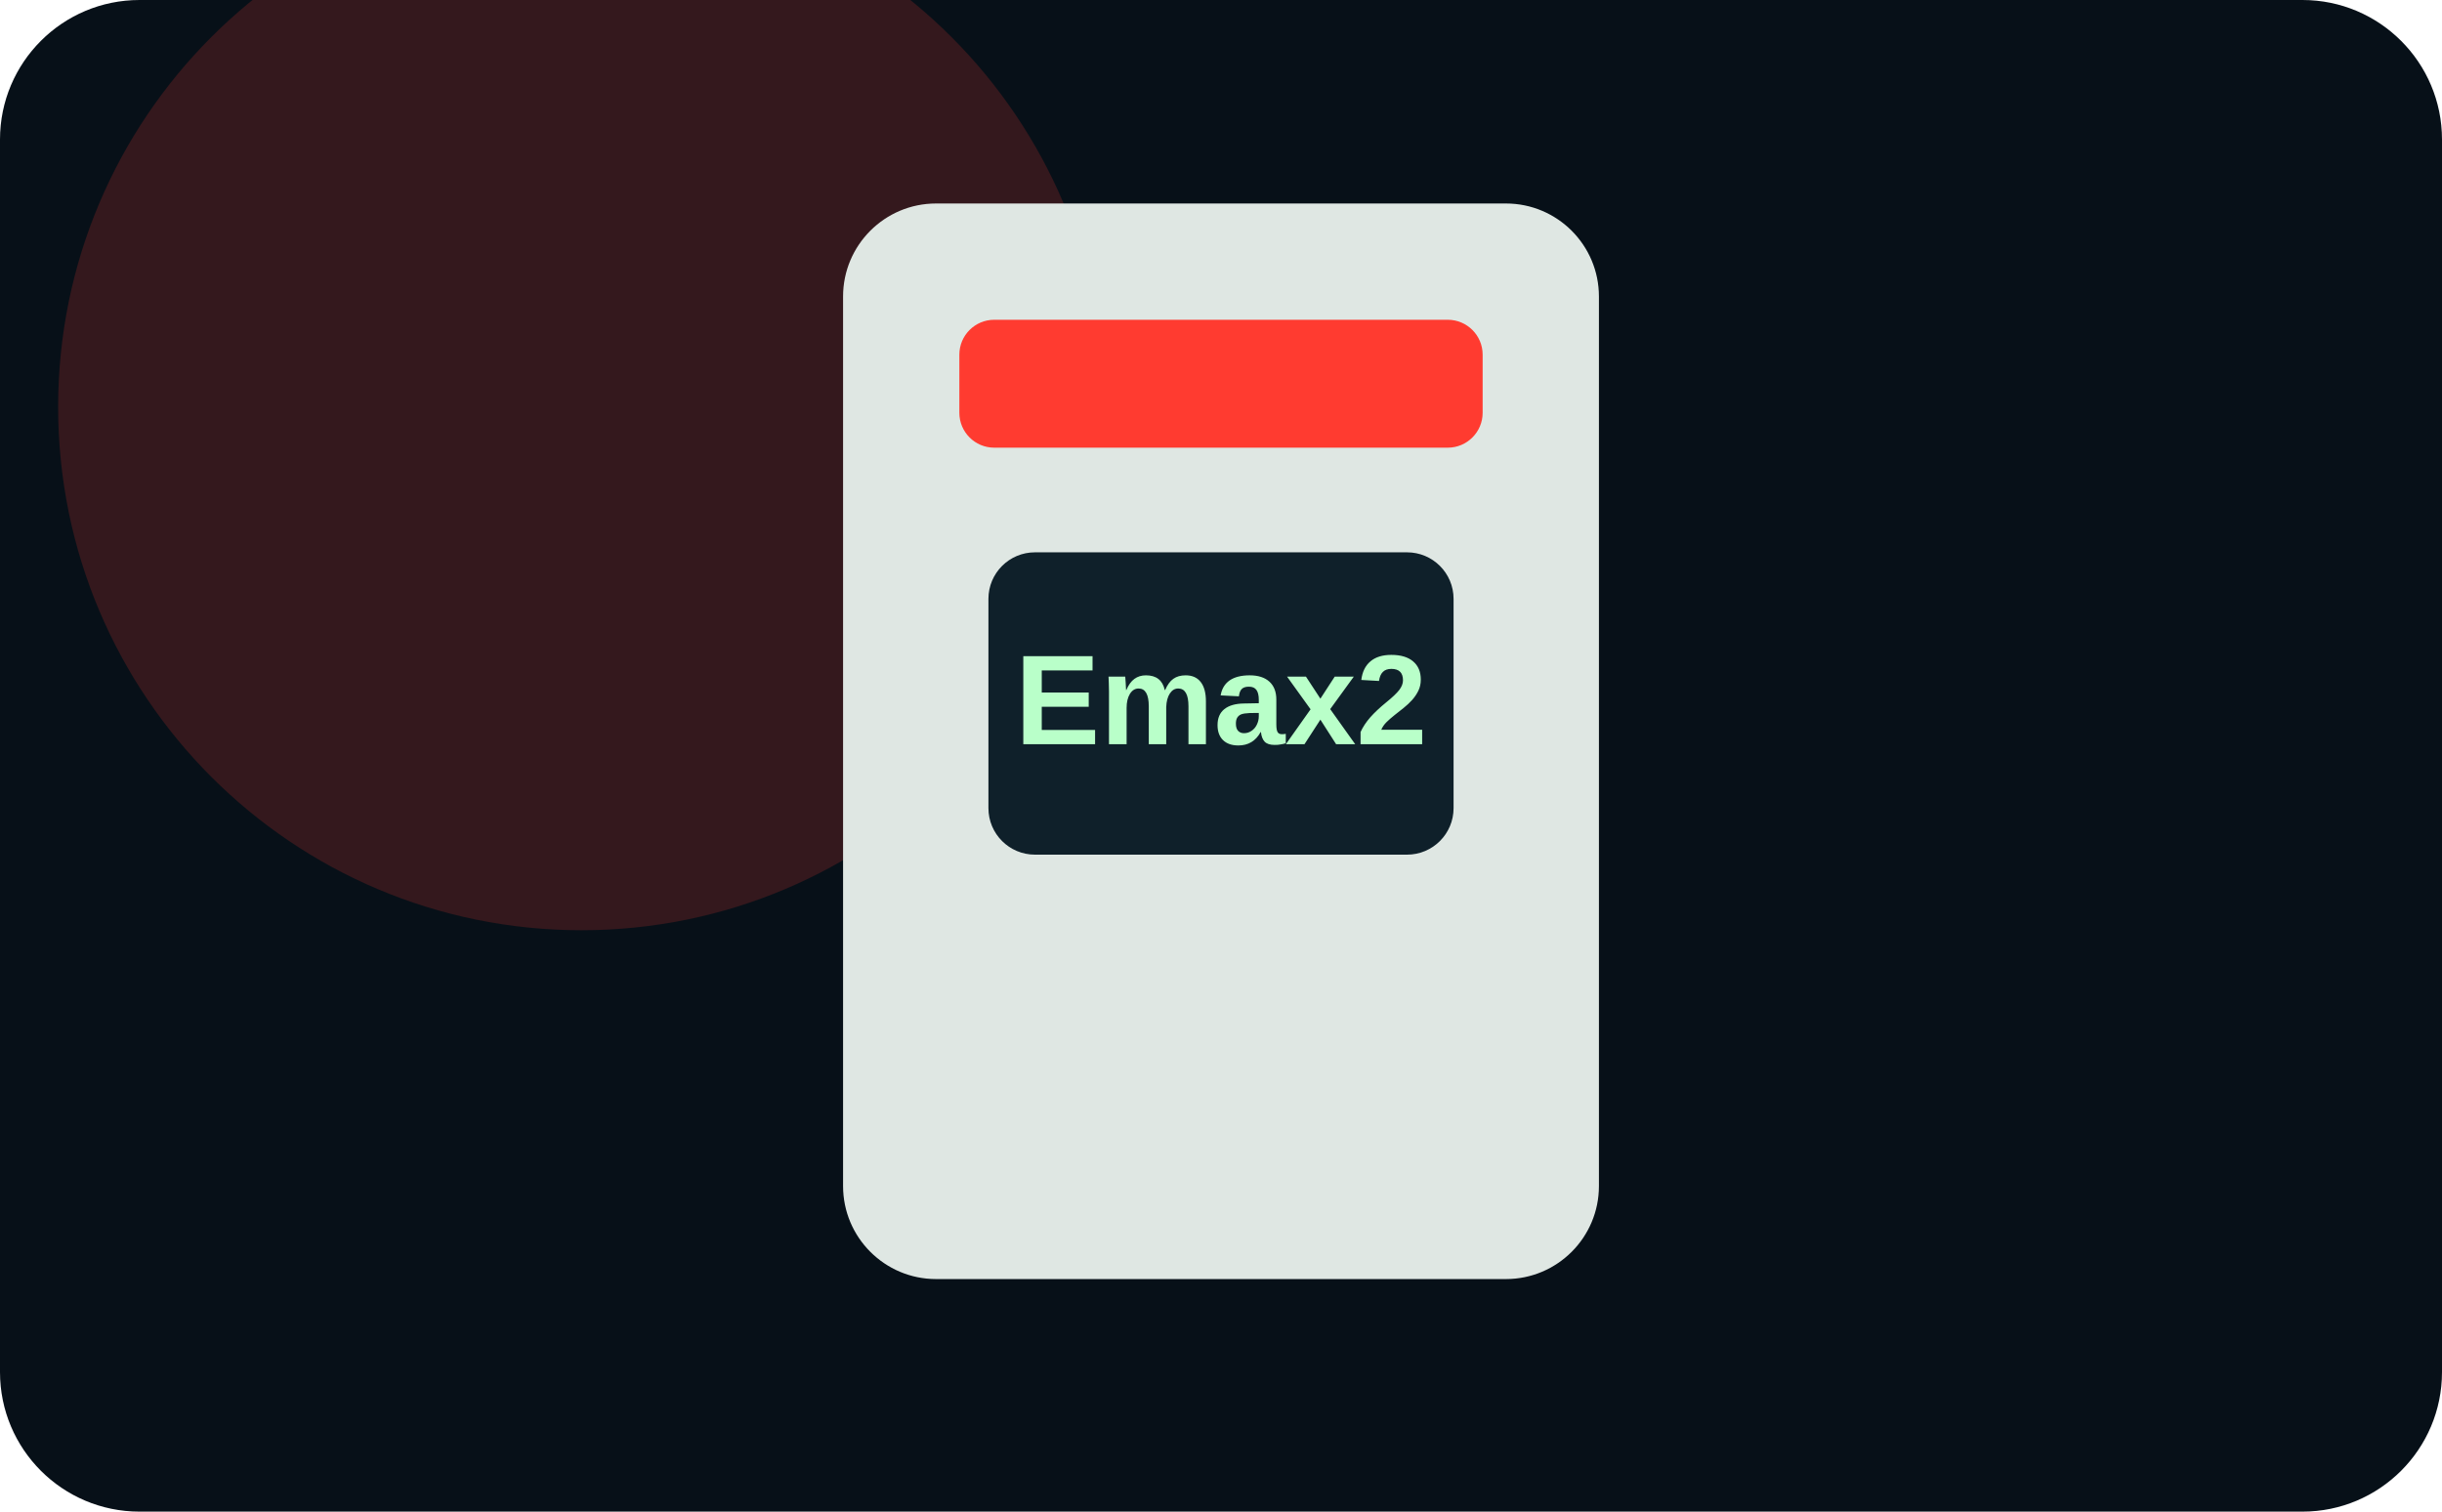
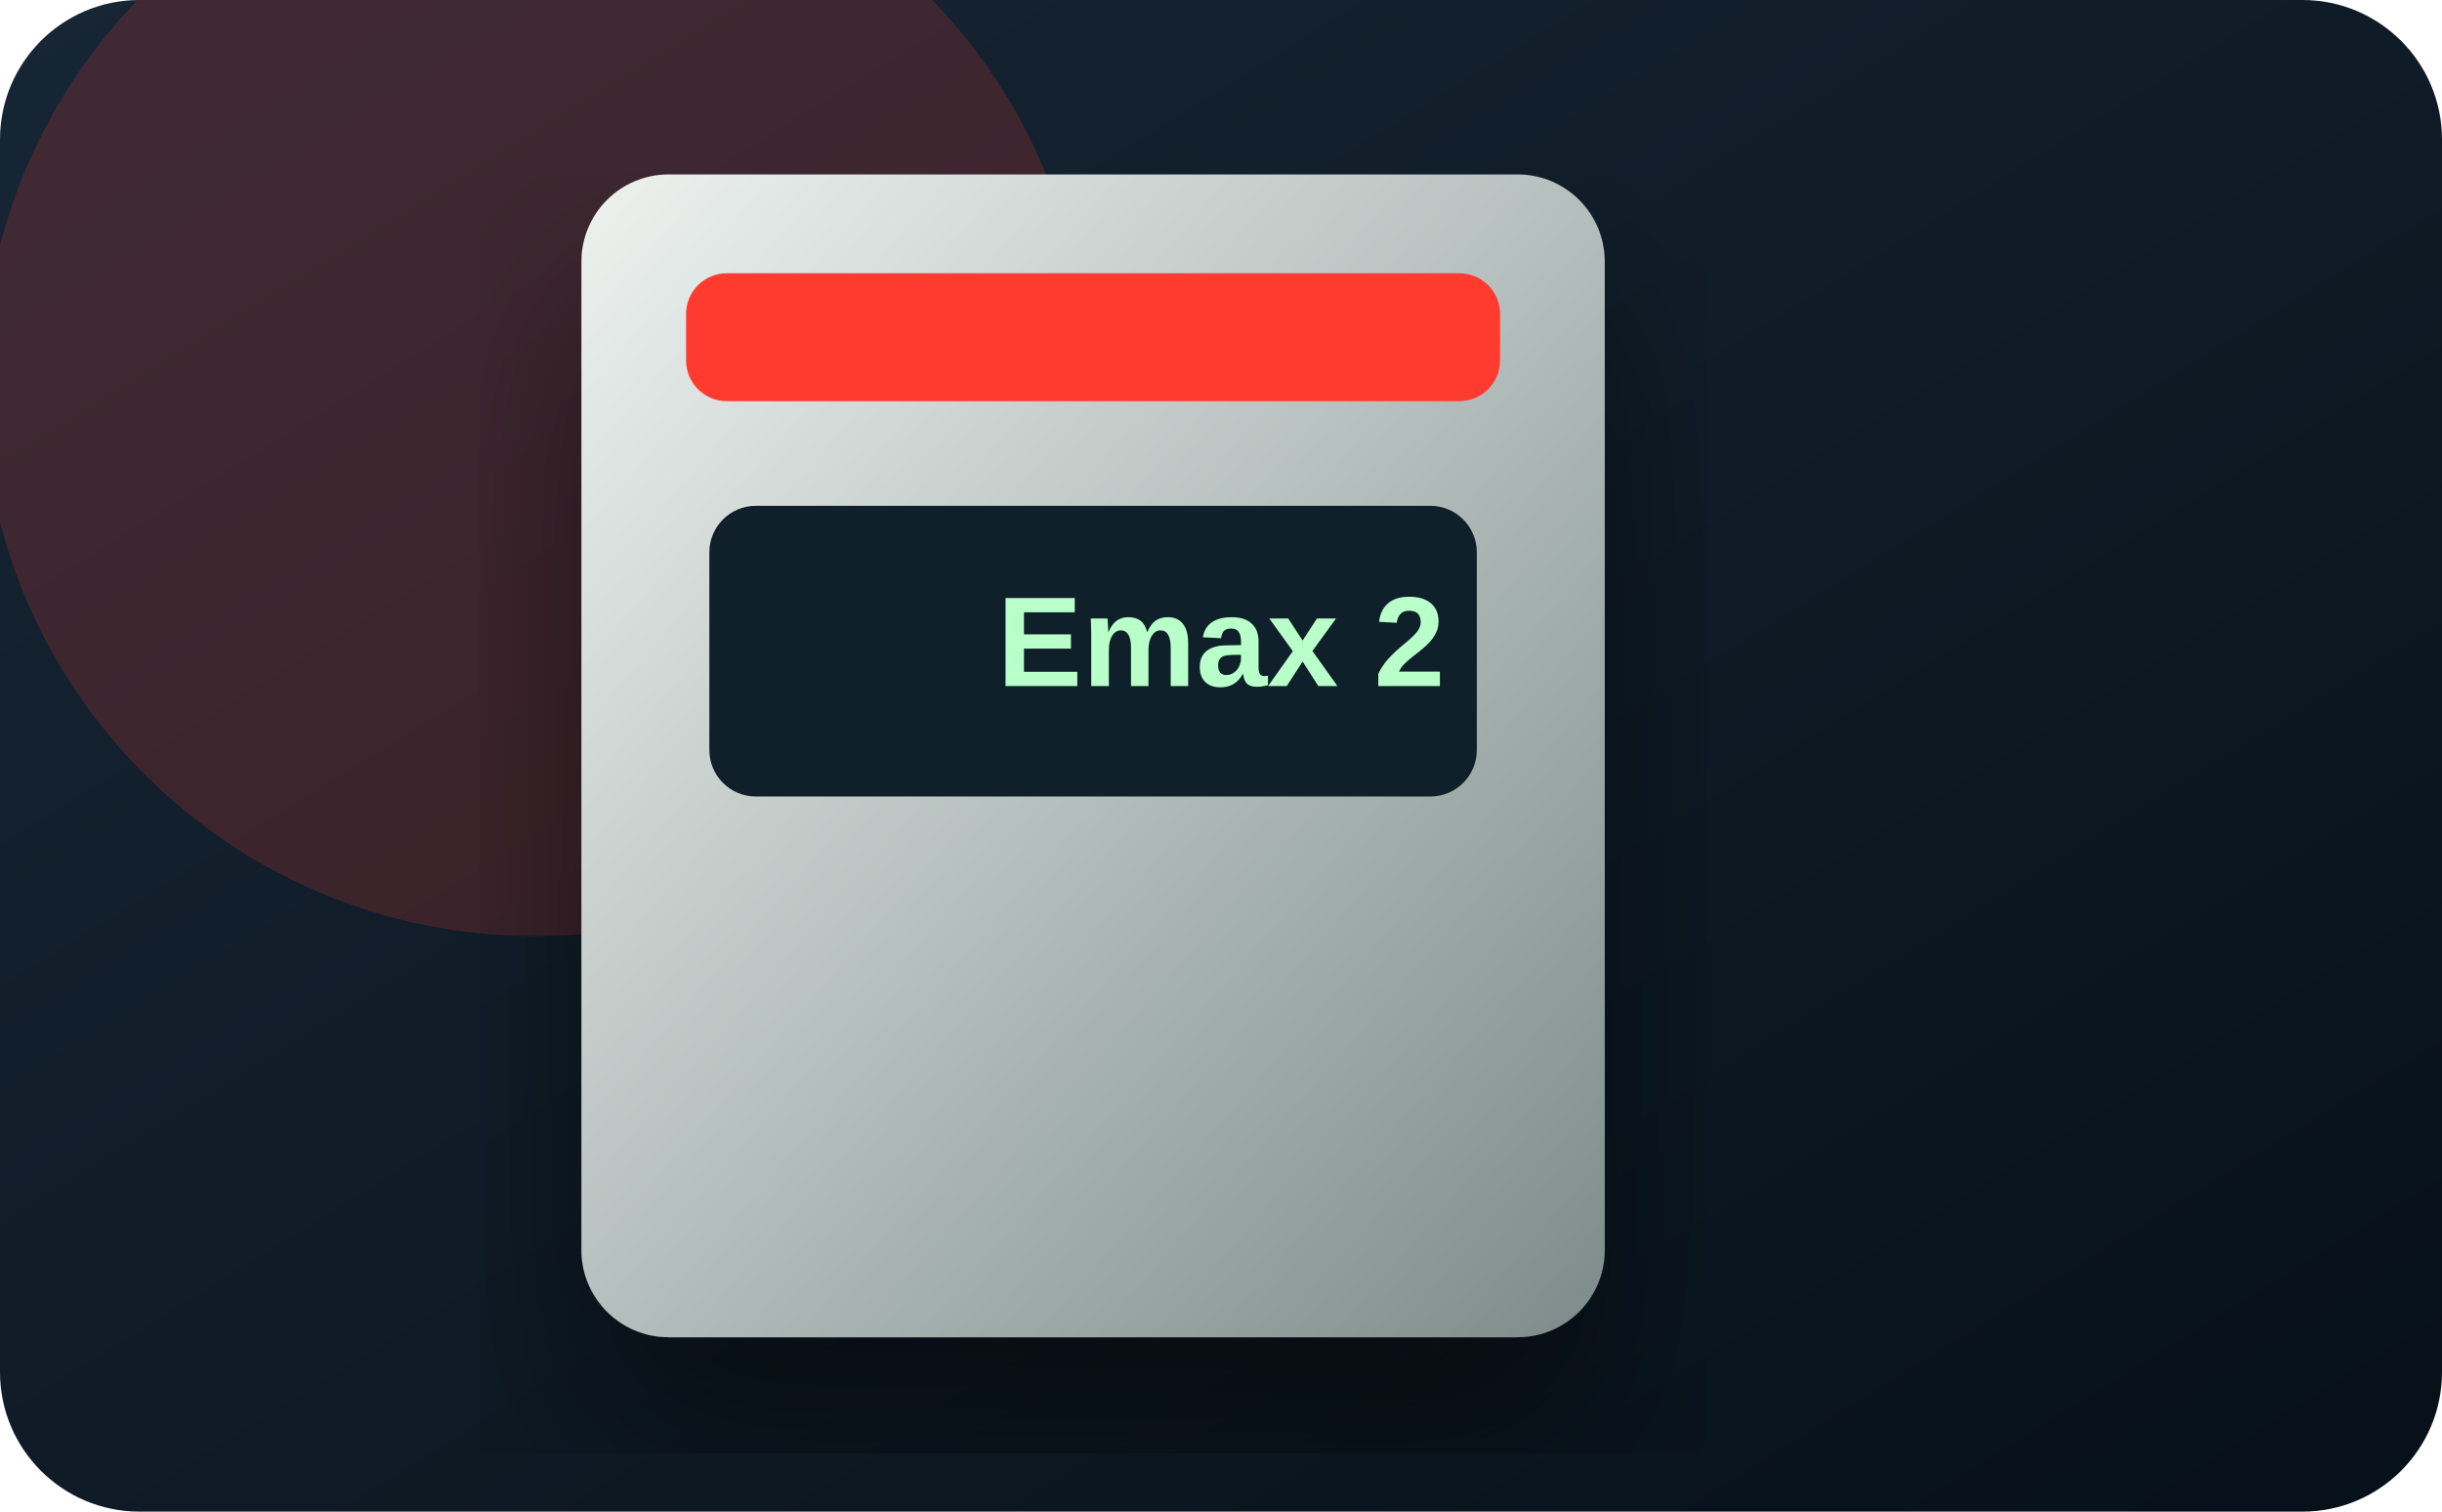
- <svg xmlns="http://www.w3.org/2000/svg" width="420" height="260">
-   <rect width="420" height="260" rx="24" fill="#071018" />
-   <circle cx="100" cy="70" r="90" fill="#ff3b30" opacity=".18" />
-   <rect x="145" y="35" width="130" height="185" rx="16" fill="#dfe7e3" />
-   <rect x="165" y="55" width="90" height="22" rx="6" fill="#ff3b30" />
-   <rect x="170" y="95" width="80" height="52" rx="8" fill="#0f202a" />
-   <text x="210" y="128" fill="#b9ffc9" font-family="Arial" font-size="22" font-weight="700" text-anchor="middle">Emax2</text>
+ <svg xmlns="http://www.w3.org/2000/svg" width="420" height="260" viewBox="0 0 420 260">
+   <defs>
+     <linearGradient id="bg" x1="0" x2="1" y1="0" y2="1">
+       <stop offset="0" stop-color="#172635" />
+       <stop offset="1" stop-color="#071018" />
+     </linearGradient>
+     <linearGradient id="body" x1="0" x2="1" y1="0" y2="1">
+       <stop offset="0" stop-color="#edf2ef" />
+       <stop offset="1" stop-color="#7d8c8a" />
+     </linearGradient>
+     <filter id="s">
+       <feDropShadow dx="0" dy="20" stdDeviation="16" flood-color="#000" flood-opacity=".45" />
+     </filter>
+   </defs>
+   <rect width="420" height="260" rx="24" fill="url(#bg)" />
+   <circle cx="92" cy="66" r="95" fill="#ff3b30" opacity=".18" />
+   <rect x="100" y="30" width="176" height="200" rx="15" fill="url(#body)" filter="url(#s)" />
+   <rect x="118" y="47" width="140" height="22" rx="7" fill="#ff3b30" />
+   <rect x="122" y="87" width="132" height="50" rx="8" fill="#0f202a" />
+   <text x="210" y="118" fill="#b9ffc9" font-family="Arial" font-size="22" font-weight="700" text-anchor="middle">Emax 2</text>
</svg>
